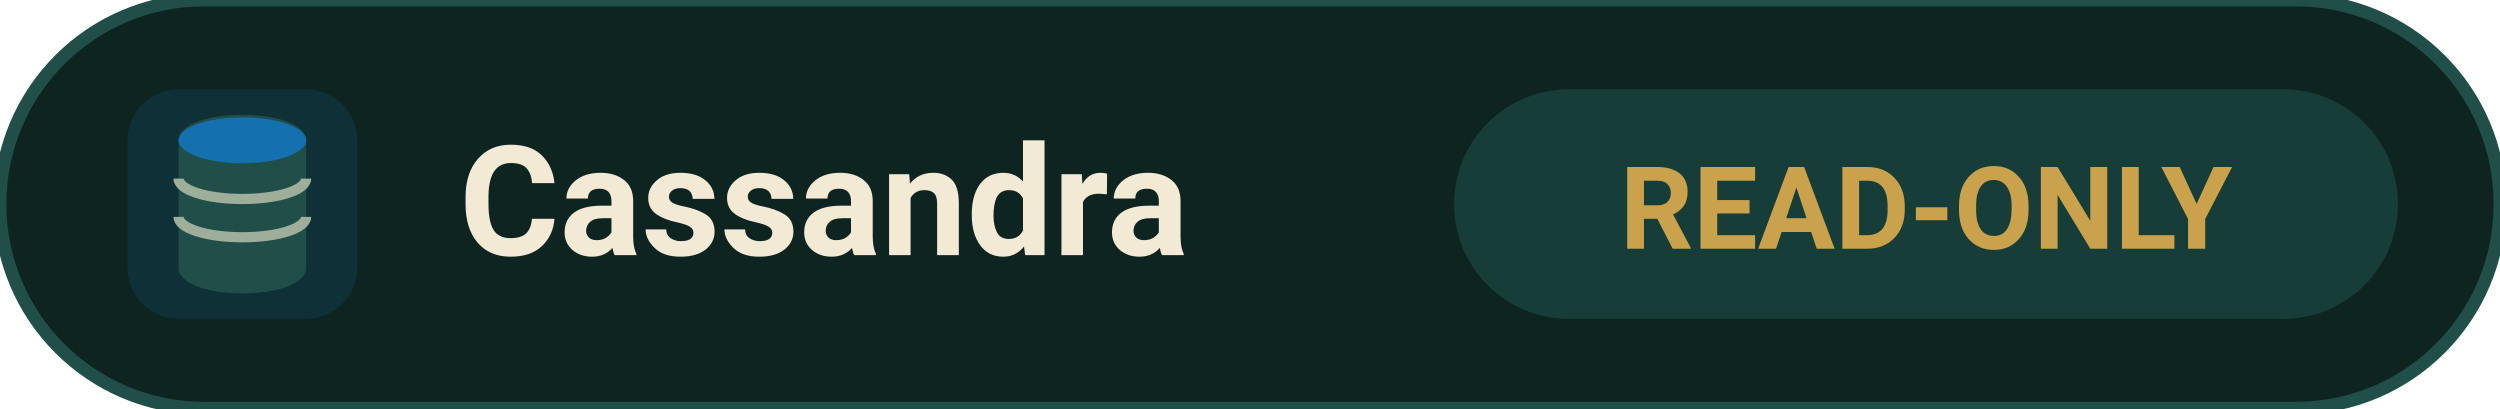
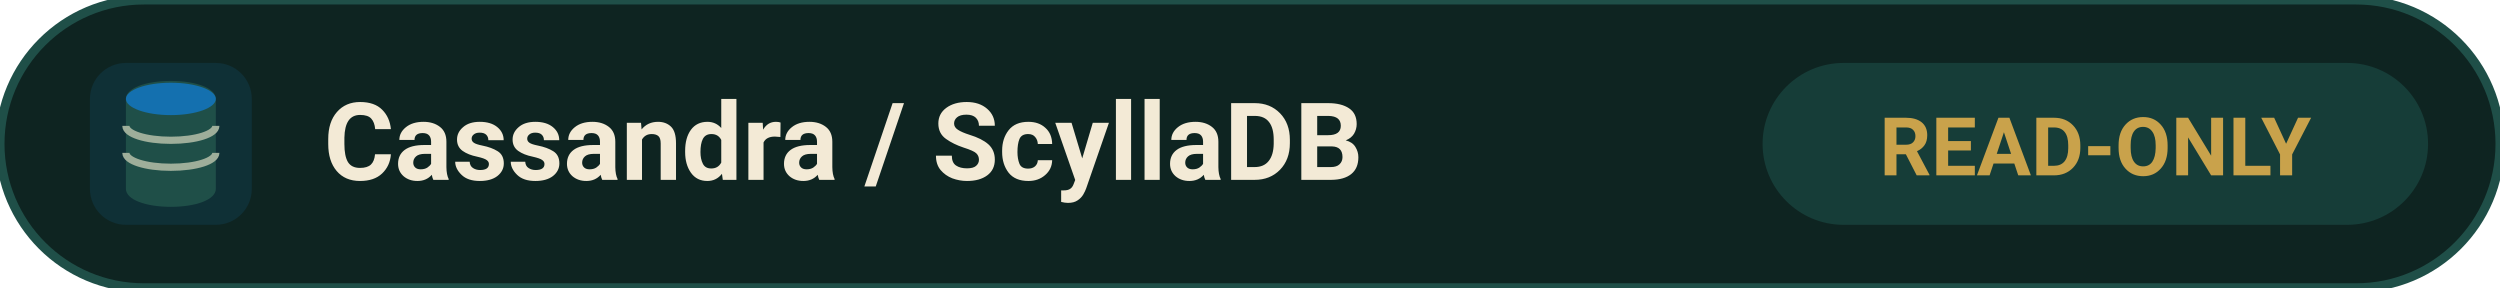
- <svg xmlns="http://www.w3.org/2000/svg" width="196" height="32" viewBox="0 0 196 32" role="img" aria-label="Cassandra READ-ONLY">
-   <rect width="196" height="32" rx="16" fill="#0E2421" stroke="#1F4F48" stroke-width="1" />
+ <svg xmlns="http://www.w3.org/2000/svg" width="278" height="32" viewBox="0 0 278 32" role="img" aria-label="Cassandra / ScyllaDB READ-ONLY">
+   <rect width="278" height="32" rx="16" fill="#0E2421" stroke="#1F4F48" stroke-width="1" />
  <g transform="translate(10, 7)">
    <rect x="0" y="0" width="18" height="18" rx="4" fill="#1470AF" opacity="0.15" />
    <path d="M4 4c0-1.2 2.2-2 5-2s5 .8 5 2v10c0 1.2-2.2 2-5 2s-5-.8-5-2V4z" fill="#1F4F48" />
    <ellipse cx="9" cy="4" rx="5" ry="1.8" fill="#1470AF" />
    <path d="M4 7c0 .9 2.2 1.6 5 1.6s5-.7 5-1.6" fill="none" stroke="#9EAE9A" stroke-width="0.8" />
    <path d="M4 10c0 .9 2.2 1.6 5 1.6s5-.7 5-1.6" fill="none" stroke="#9EAE9A" stroke-width="0.8" />
  </g>
-   <text x="36" y="20" font-family="-apple-system, BlinkMacSystemFont, 'Segoe UI', Roboto, Helvetica, Arial, sans-serif" font-size="12" font-weight="600" fill="#F3EAD6">Cassandra</text>
-   <rect x="114" y="7" width="74" height="18" rx="9" fill="#163D38" />
-   <text x="151.0" y="19.5" font-family="-apple-system, BlinkMacSystemFont, 'Segoe UI', Roboto, Helvetica, Arial, sans-serif" font-size="9" font-weight="700" fill="#C9A24B" text-anchor="middle">READ-ONLY</text>
+   <text x="36" y="20" font-family="-apple-system, BlinkMacSystemFont, 'Segoe UI', Roboto, Helvetica, Arial, sans-serif" font-size="12" font-weight="600" fill="#F3EAD6">Cassandra / ScyllaDB</text>
+   <rect x="196" y="7" width="74" height="18" rx="9" fill="#163D38" />
+   <text x="233.0" y="19.5" font-family="-apple-system, BlinkMacSystemFont, 'Segoe UI', Roboto, Helvetica, Arial, sans-serif" font-size="9" font-weight="700" fill="#C9A24B" text-anchor="middle">READ-ONLY</text>
</svg>
